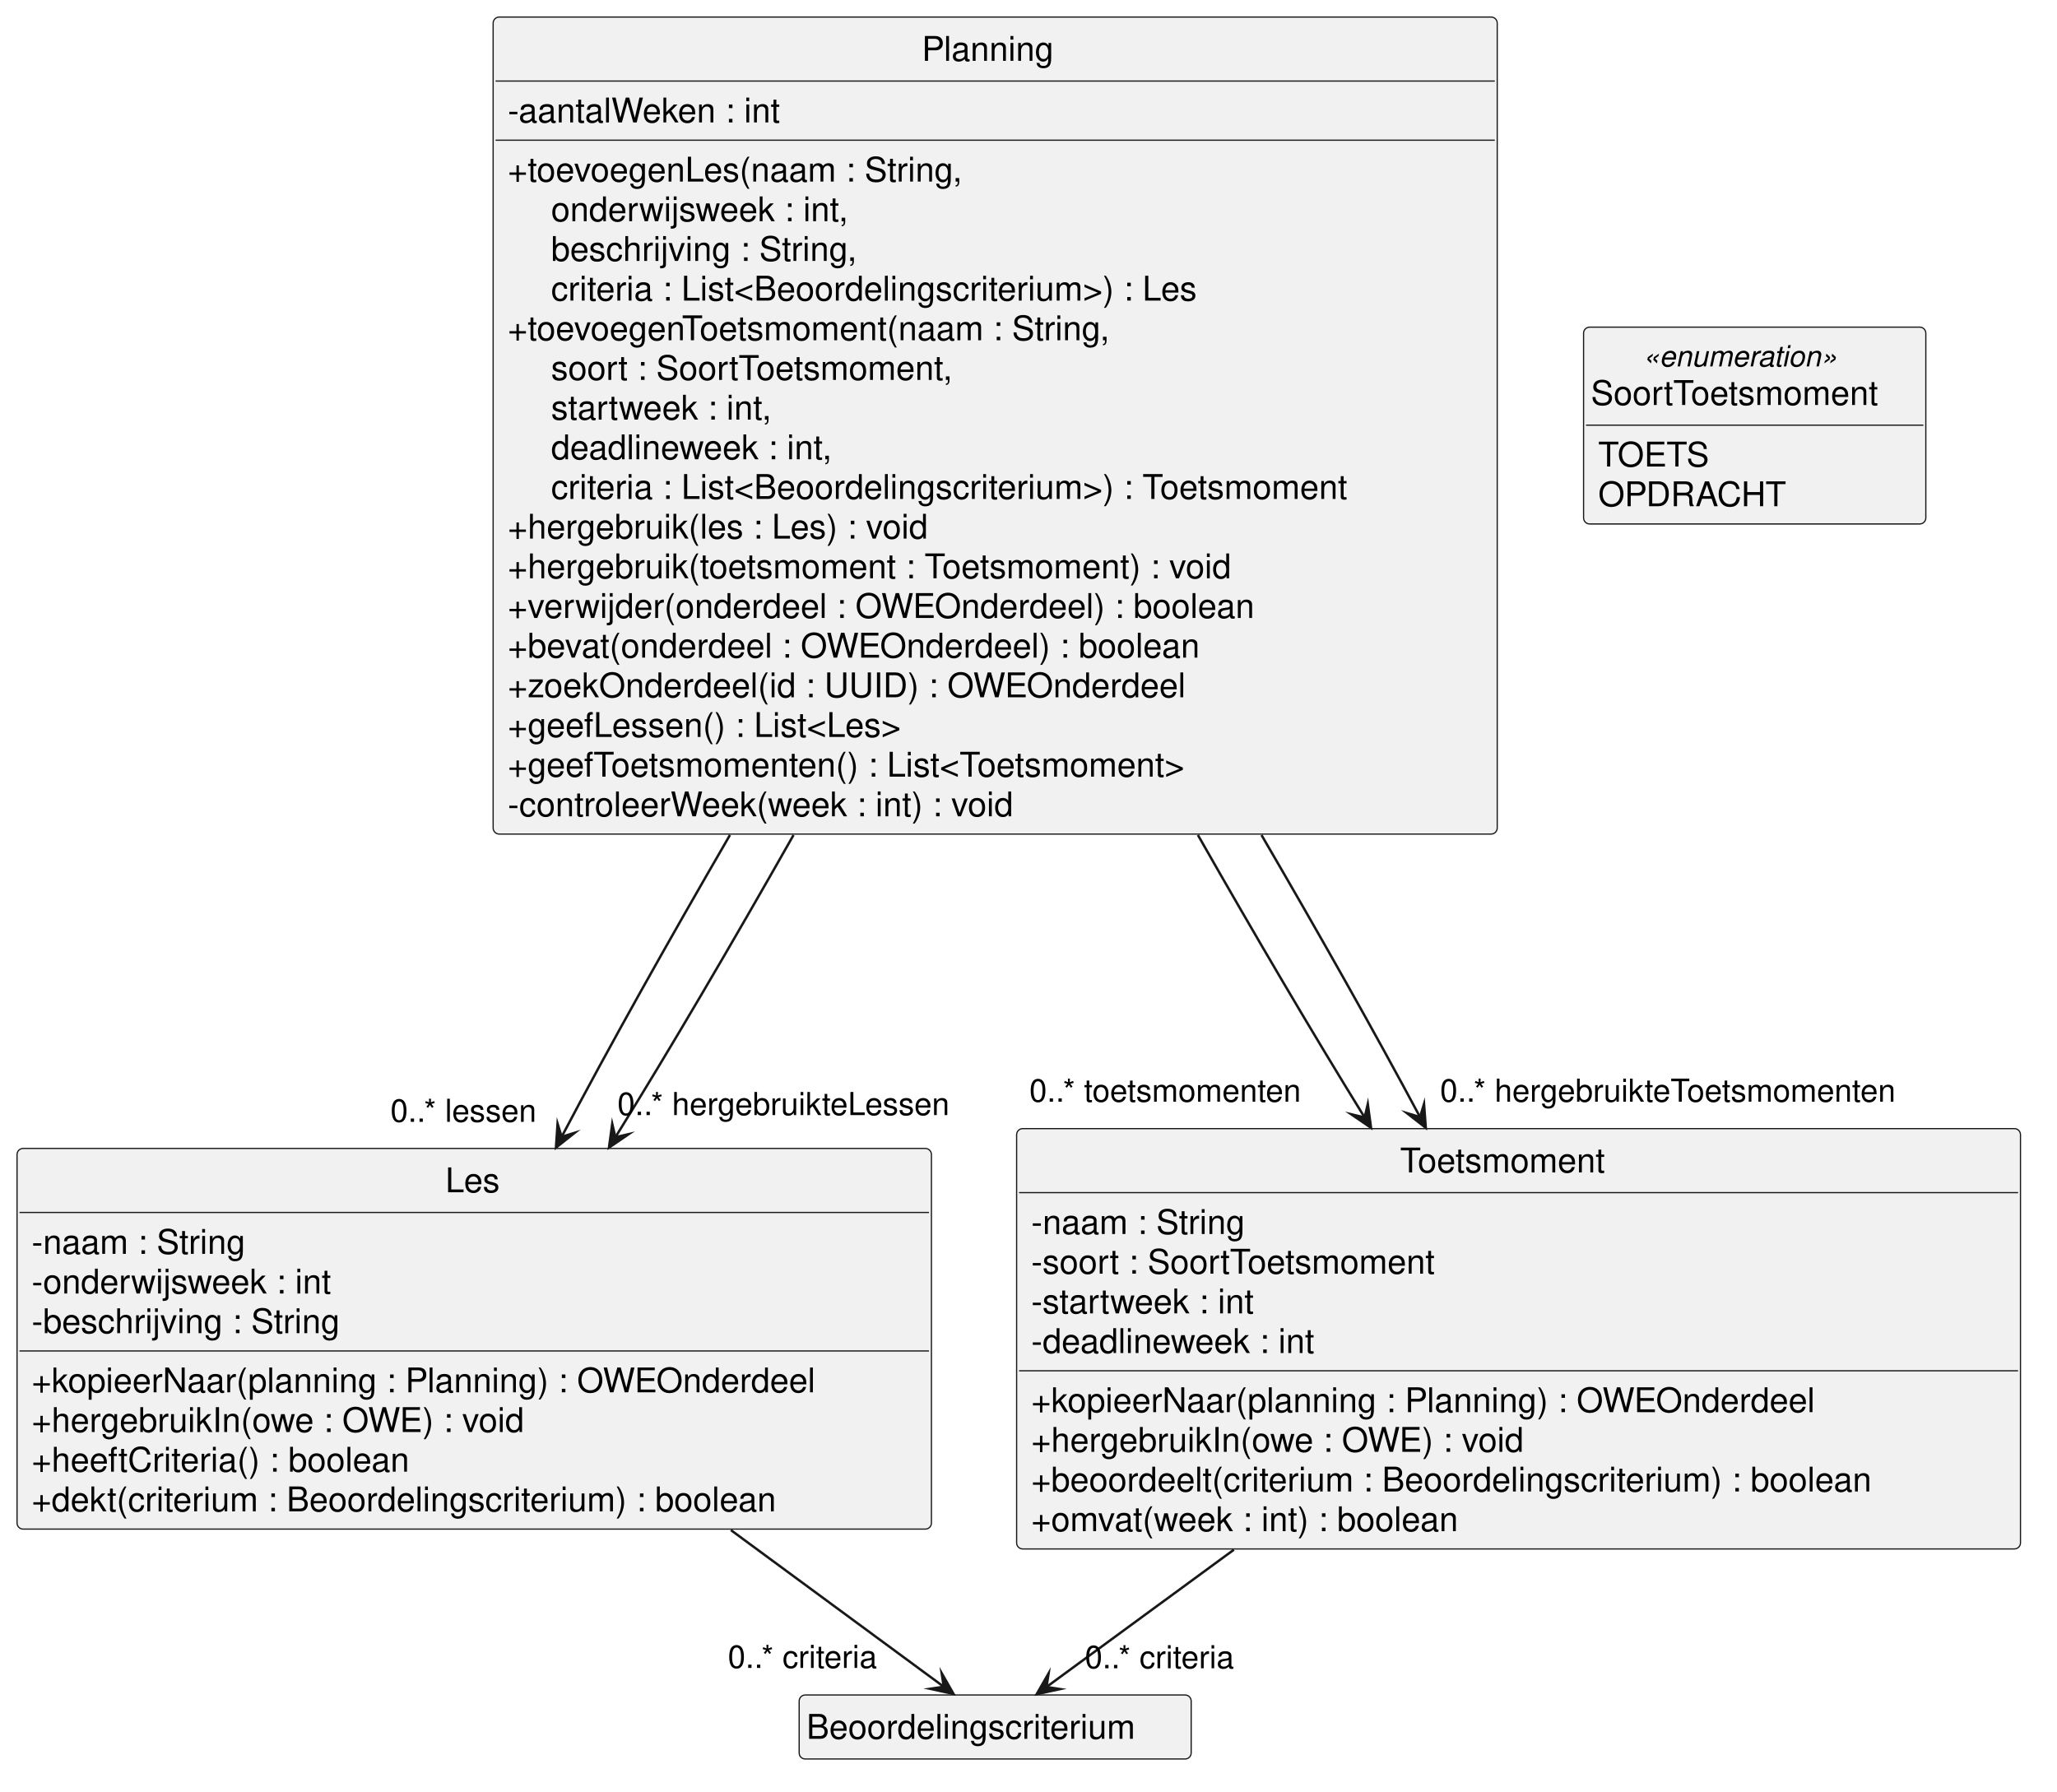
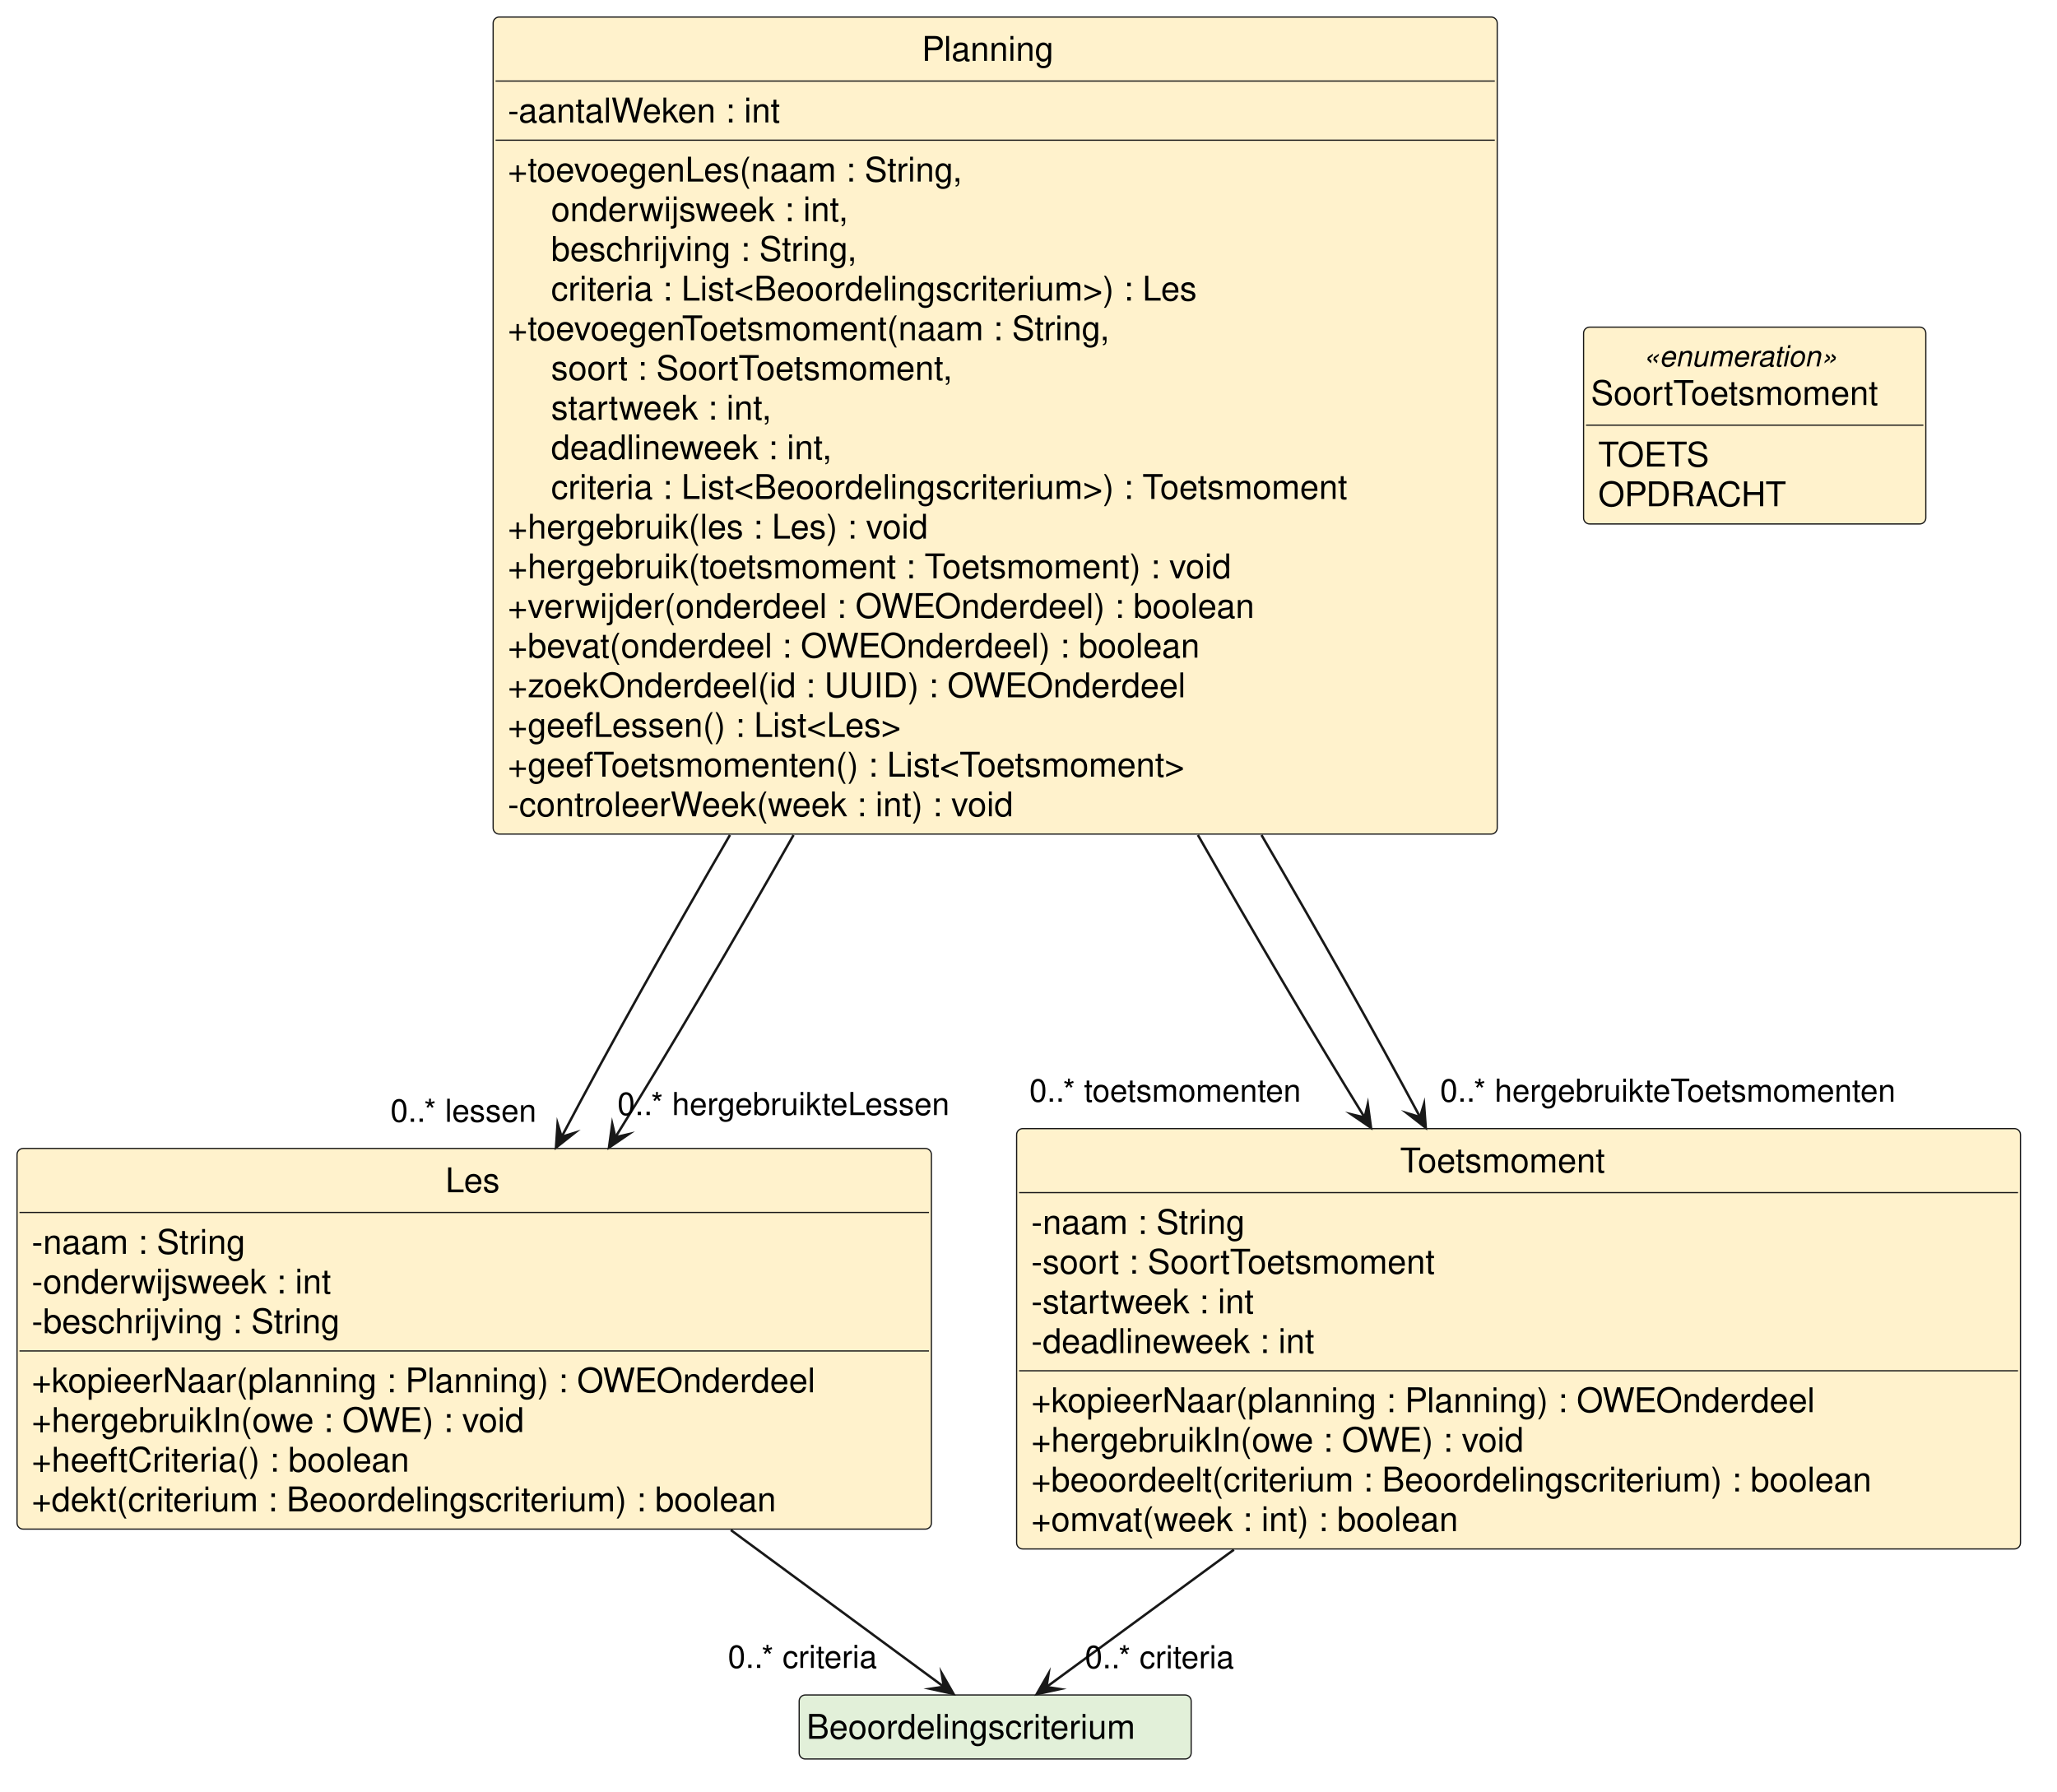
<svg xmlns="http://www.w3.org/2000/svg" version="1.1" data-diagram-type="CLASS" style="width:845px;height:736px;background:#FFFFFF;" width="845px" height="736px" viewBox="0 0 845 736" zoomAndPan="magnify" preserveAspectRatio="none" contentStyleType="text/css">
  <defs />
  <g font-family="sans-serif" lengthAdjust="spacing">
-     <g class="entity" data-qualified-name="Planning" id="ent0001" data-source-line="10">
-       <rect x="202.58" y="7" width="412.47" height="335.641" fill="#F1F1F1" style="stroke:#181818;stroke-width:0.5;" rx="2.5" ry="2.5" />
+     <g class="entity" data-qualified-name="Planning" id="ent0001" data-source-line="11">
+       <rect x="202.58" y="7" width="412.47" height="335.641" fill="#FFF2CC" style="stroke:#181818;stroke-width:0.5;" rx="2.5" ry="2.5" />
      <text x="378.662" y="24.995" fill="#000" font-size="14" textLength="60.307" font-family="Helvetica">Planning</text>
      <line x1="203.58" y1="33.297" x2="614.05" y2="33.297" style="stroke:#181818;stroke-width:0.5;" />
      <text x="208.58" y="50.292" fill="#000" font-size="14" textLength="128.96" font-family="Helvetica">-aantalWeken : int</text>
      <line x1="203.58" y1="57.594" x2="614.05" y2="57.594" style="stroke:#181818;stroke-width:0.5;" />
      <text x="208.58" y="74.589" fill="#000" font-size="14" textLength="214.922" font-family="Helvetica">+toevoegenLes(naam : String,</text>
      <text x="226.381" y="90.886" fill="#000" font-size="14" textLength="140.321" font-family="Helvetica">onderwijsweek : int,</text>
      <text x="226.381" y="107.183" fill="#000" font-size="14" textLength="144.683" font-family="Helvetica">beschrijving : String,</text>
      <text x="226.381" y="123.479" fill="#000" font-size="14" textLength="309.046" font-family="Helvetica">criteria : List&lt;Beoordelingscriterium&gt;) : Les</text>
      <text x="208.58" y="139.776" fill="#000" font-size="14" textLength="288.545" font-family="Helvetica">+toevoegenToetsmoment(naam : String,</text>
      <text x="226.381" y="156.073" fill="#000" font-size="14" textLength="188.33" font-family="Helvetica">soort : SoortToetsmoment,</text>
      <text x="226.381" y="172.37" fill="#000" font-size="14" textLength="105.711" font-family="Helvetica">startweek : int,</text>
      <text x="226.381" y="188.667" fill="#000" font-size="14" textLength="133.335" font-family="Helvetica">deadlineweek : int,</text>
      <text x="226.381" y="204.964" fill="#000" font-size="14" textLength="382.669" font-family="Helvetica">criteria : List&lt;Beoordelingscriterium&gt;) : Toetsmoment</text>
      <text x="208.58" y="221.261" fill="#000" font-size="14" textLength="199.274" font-family="Helvetica">+hergebruik(les : Les) : void</text>
      <text x="208.58" y="237.558" fill="#000" font-size="14" textLength="347.368" font-family="Helvetica">+hergebruik(toetsmoment : Toetsmoment) : void</text>
      <text x="208.58" y="253.854" fill="#000" font-size="14" textLength="348.558" font-family="Helvetica">+verwijder(onderdeel : OWEOnderdeel) : boolean</text>
      <text x="208.58" y="270.151" fill="#000" font-size="14" textLength="323.271" font-family="Helvetica">+bevat(onderdeel : OWEOnderdeel) : boolean</text>
      <text x="208.58" y="286.448" fill="#000" font-size="14" textLength="310.714" font-family="Helvetica">+zoekOnderdeel(id : UUID) : OWEOnderdeel</text>
      <text x="208.58" y="302.745" fill="#000" font-size="14" textLength="187.441" font-family="Helvetica">+geefLessen() : List&lt;Les&gt;</text>
      <text x="208.58" y="319.042" fill="#000" font-size="14" textLength="327.394" font-family="Helvetica">+geefToetsmomenten() : List&lt;Toetsmoment&gt;</text>
      <text x="208.58" y="335.339" fill="#000" font-size="14" textLength="238.868" font-family="Helvetica">-controleerWeek(week : int) : void</text>
    </g>
-     <g class="entity" data-qualified-name="Les" id="ent0002" data-source-line="31">
-       <rect x="7" y="471.79" width="375.624" height="156.375" fill="#F1F1F1" style="stroke:#181818;stroke-width:0.5;" rx="2.5" ry="2.5" />
+     <g class="entity" data-qualified-name="Les" id="ent0002" data-source-line="32">
+       <rect x="7" y="471.79" width="375.624" height="156.375" fill="#FFF2CC" style="stroke:#181818;stroke-width:0.5;" rx="2.5" ry="2.5" />
      <text x="182.958" y="489.785" fill="#000" font-size="14" textLength="23.707" font-family="Helvetica">Les</text>
      <line x1="8" y1="498.087" x2="381.624" y2="498.087" style="stroke:#181818;stroke-width:0.5;" />
      <text x="13" y="515.082" fill="#000" font-size="14" textLength="100.119" font-family="Helvetica">-naam : String</text>
      <text x="13" y="531.379" fill="#000" font-size="14" textLength="140.923" font-family="Helvetica">-onderwijsweek : int</text>
      <text x="13" y="547.676" fill="#000" font-size="14" textLength="145.284" font-family="Helvetica">-beschrijving : String</text>
      <line x1="8" y1="554.978" x2="381.624" y2="554.978" style="stroke:#181818;stroke-width:0.5;" />
      <text x="13" y="571.973" fill="#000" font-size="14" textLength="363.624" font-family="Helvetica">+kopieerNaar(planning : Planning) : OWEOnderdeel</text>
      <text x="13" y="588.269" fill="#000" font-size="14" textLength="231.109" font-family="Helvetica">+hergebruikIn(owe : OWE) : void</text>
      <text x="13" y="604.566" fill="#000" font-size="14" textLength="180.51" font-family="Helvetica">+heeftCriteria() : boolean</text>
      <text x="13" y="620.863" fill="#000" font-size="14" textLength="355.599" font-family="Helvetica">+dekt(criterium : Beoordelingscriterium) : boolean</text>
    </g>
-     <g class="entity" data-qualified-name="Toetsmoment" id="ent0003" data-source-line="41">
-       <rect x="417.62" y="463.64" width="412.381" height="172.672" fill="#F1F1F1" style="stroke:#181818;stroke-width:0.5;" rx="2.5" ry="2.5" />
+     <g class="entity" data-qualified-name="Toetsmoment" id="ent0003" data-source-line="42">
+       <rect x="417.62" y="463.64" width="412.381" height="172.672" fill="#FFF2CC" style="stroke:#181818;stroke-width:0.5;" rx="2.5" ry="2.5" />
      <text x="575.145" y="481.635" fill="#000" font-size="14" textLength="97.33" font-family="Helvetica">Toetsmoment</text>
      <line x1="418.62" y1="489.937" x2="829.001" y2="489.937" style="stroke:#181818;stroke-width:0.5;" />
      <text x="423.62" y="506.932" fill="#000" font-size="14" textLength="100.119" font-family="Helvetica">-naam : String</text>
      <text x="423.62" y="523.229" fill="#000" font-size="14" textLength="188.932" font-family="Helvetica">-soort : SoortToetsmoment</text>
      <text x="423.62" y="539.526" fill="#000" font-size="14" textLength="106.313" font-family="Helvetica">-startweek : int</text>
      <text x="423.62" y="555.823" fill="#000" font-size="14" textLength="133.937" font-family="Helvetica">-deadlineweek : int</text>
      <line x1="418.62" y1="563.124" x2="829.001" y2="563.124" style="stroke:#181818;stroke-width:0.5;" />
      <text x="423.62" y="580.119" fill="#000" font-size="14" textLength="363.624" font-family="Helvetica">+kopieerNaar(planning : Planning) : OWEOnderdeel</text>
      <text x="423.62" y="596.416" fill="#000" font-size="14" textLength="231.109" font-family="Helvetica">+hergebruikIn(owe : OWE) : void</text>
      <text x="423.62" y="612.713" fill="#000" font-size="14" textLength="400.381" font-family="Helvetica">+beoordeelt(criterium : Beoordelingscriterium) : boolean</text>
      <text x="423.62" y="629.01" fill="#000" font-size="14" textLength="205.454" font-family="Helvetica">+omvat(week : int) : boolean</text>
    </g>
-     <g class="entity" data-qualified-name="SoortToetsmoment" id="ent0004" data-source-line="52">
-       <rect x="650.52" y="134.39" width="140.593" height="80.859" fill="#F1F1F1" style="stroke:#181818;stroke-width:0.5;" rx="2.5" ry="2.5" />
+     <g class="entity" data-qualified-name="SoortToetsmoment" id="ent0004" data-source-line="53">
+       <rect x="650.52" y="134.39" width="140.593" height="80.859" fill="#FFF2CC" style="stroke:#181818;stroke-width:0.5;" rx="2.5" ry="2.5" />
      <text x="674.94" y="150.529" fill="#000" font-size="12" textLength="91.752" font-style="italic" font-family="Helvetica">«enumeration»</text>
      <text x="653.52" y="166.354" fill="#000" font-size="14" textLength="134.593" font-family="Helvetica">SoortToetsmoment</text>
      <line x1="651.52" y1="174.656" x2="790.113" y2="174.656" style="stroke:#181818;stroke-width:0.5;" />
      <text x="656.52" y="191.651" fill="#000" font-size="14" textLength="45.855" font-family="Helvetica">TOETS</text>
      <text x="656.52" y="207.948" fill="#000" font-size="14" textLength="78.401" font-family="Helvetica">OPDRACHT</text>
    </g>
-     <g class="entity" data-qualified-name="Beoordelingscriterium" id="ent0005" data-source-line="57">
-       <rect x="328.29" y="696.31" width="161.039" height="26.297" fill="#F1F1F1" style="stroke:#181818;stroke-width:0.5;" rx="2.5" ry="2.5" />
+     <g class="entity" data-qualified-name="Beoordelingscriterium" id="ent0005" data-source-line="58">
+       <rect x="328.29" y="696.31" width="161.039" height="26.297" fill="#E2F0D9" style="stroke:#181818;stroke-width:0.5;" rx="2.5" ry="2.5" />
      <text x="331.29" y="714.305" fill="#000" font-size="14" textLength="155.039" font-family="Helvetica">Beoordelingscriterium</text>
    </g>
-     <g class="link" data-entity-1="ent0001" data-entity-2="ent0002" id="lnk6" data-source-line="59" data-link-type="dependency">
-       <path d="M299.86,343.03 C273.88,387.82 250.391,429.687 230.721,467.017" style="stroke:#181818;stroke-width:1;" fill="none" id="Planning-to-Les" codeLine="59" />
+     <g class="link" data-entity-1="ent0001" data-entity-2="ent0002" id="lnk6" data-source-line="60" data-link-type="dependency">
+       <path d="M299.86,343.03 C273.88,387.82 250.391,429.687 230.721,467.017" style="stroke:#181818;stroke-width:1;" fill="none" id="Planning-to-Les" codeLine="60" />
      <polygon points="228.39,471.44,236.124,465.342,230.721,467.017,229.047,461.613,228.39,471.44" fill="#181818" style="stroke:#181818;stroke-width:1;stroke-linejoin:miter;stroke-miterlimit:10;" />
      <text x="160.377" y="460.85" fill="#000" font-size="13" textLength="68.561" font-family="Helvetica">0..* lessen</text>
    </g>
-     <g class="link" data-entity-1="ent0001" data-entity-2="ent0002" id="lnk8" data-source-line="61" data-link-type="dependency">
-       <path d="M325.98,343.03 C300.59,387.82 275.945,429.861 252.795,467.191" style="stroke:#181818;stroke-width:1;" fill="none" id="Planning-to-Les-1" codeLine="61" />
+     <g class="link" data-entity-1="ent0001" data-entity-2="ent0002" id="lnk8" data-source-line="62" data-link-type="dependency">
+       <path d="M325.98,343.03 C300.59,387.82 275.945,429.861 252.795,467.191" style="stroke:#181818;stroke-width:1;" fill="none" id="Planning-to-Les-1" codeLine="62" />
      <polygon points="250.16,471.44,258.303,465.899,252.795,467.191,251.504,461.683,250.16,471.44" fill="#181818" style="stroke:#181818;stroke-width:1;stroke-linejoin:miter;stroke-miterlimit:10;" />
      <text x="253.618" y="458.071" fill="#000" font-size="13" textLength="156.095" font-family="Helvetica">0..* hergebruikteLessen</text>
    </g>
-     <g class="link" data-entity-1="ent0001" data-entity-2="ent0003" id="lnk7" data-source-line="60" data-link-type="dependency">
-       <path d="M492.09,343.03 C515.78,384.62 538.473,423.256 560.583,459.056" style="stroke:#181818;stroke-width:1;" fill="none" id="Planning-to-Toetsmoment" codeLine="60" />
+     <g class="link" data-entity-1="ent0001" data-entity-2="ent0003" id="lnk7" data-source-line="61" data-link-type="dependency">
+       <path d="M492.09,343.03 C515.78,384.62 538.473,423.256 560.583,459.056" style="stroke:#181818;stroke-width:1;" fill="none" id="Planning-to-Toetsmoment" codeLine="61" />
      <polygon points="563.21,463.31,561.884,453.551,560.583,459.056,555.078,457.754,563.21,463.31" fill="#181818" style="stroke:#181818;stroke-width:1;stroke-linejoin:miter;stroke-miterlimit:10;" />
      <text x="422.848" y="452.584" fill="#000" font-size="13" textLength="130.939" font-family="Helvetica">0..* toetsmomenten</text>
    </g>
-     <g class="link" data-entity-1="ent0001" data-entity-2="ent0003" id="lnk9" data-source-line="62" data-link-type="dependency">
-       <path d="M518.21,343.03 C542.45,384.62 564.192,423.101 583.342,458.901" style="stroke:#181818;stroke-width:1;" fill="none" id="Planning-to-Toetsmoment-1" codeLine="62" />
+     <g class="link" data-entity-1="ent0001" data-entity-2="ent0003" id="lnk9" data-source-line="63" data-link-type="dependency">
+       <path d="M518.21,343.03 C542.45,384.62 564.192,423.101 583.342,458.901" style="stroke:#181818;stroke-width:1;" fill="none" id="Planning-to-Toetsmoment-1" codeLine="63" />
      <polygon points="585.7,463.31,584.982,453.487,583.342,458.901,577.928,457.261,585.7,463.31" fill="#181818" style="stroke:#181818;stroke-width:1;stroke-linejoin:miter;stroke-miterlimit:10;" />
      <text x="591.558" y="452.584" fill="#000" font-size="13" textLength="217.687" font-family="Helvetica">0..* hergebruikteToetsmomenten</text>
    </g>
-     <g class="link" data-entity-1="ent0002" data-entity-2="ent0005" id="lnk10" data-source-line="63" data-link-type="dependency">
-       <path d="M300.24,628.57 C335.69,654.65 367.343,677.946 387.683,692.916" style="stroke:#181818;stroke-width:1;" fill="none" id="Les-to-Beoordelingscriterium" codeLine="63" />
+     <g class="link" data-entity-1="ent0002" data-entity-2="ent0005" id="lnk10" data-source-line="64" data-link-type="dependency">
+       <path d="M300.24,628.57 C335.69,654.65 367.343,677.946 387.683,692.916" style="stroke:#181818;stroke-width:1;" fill="none" id="Les-to-Beoordelingscriterium" codeLine="64" />
      <polygon points="391.71,695.88,386.833,687.324,387.683,692.916,382.091,693.767,391.71,695.88" fill="#181818" style="stroke:#181818;stroke-width:1;stroke-linejoin:miter;stroke-miterlimit:10;" />
      <text x="298.999" y="685.199" fill="#000" font-size="13" textLength="73.29" font-family="Helvetica">0..* criteria</text>
    </g>
-     <g class="link" data-entity-1="ent0003" data-entity-2="ent0005" id="lnk11" data-source-line="64" data-link-type="dependency">
-       <path d="M506.87,636.63 C474.96,660.01 448.204,679.606 429.894,693.016" style="stroke:#181818;stroke-width:1;" fill="none" id="Toetsmoment-to-Beoordelingscriterium" codeLine="64" />
+     <g class="link" data-entity-1="ent0003" data-entity-2="ent0005" id="lnk11" data-source-line="65" data-link-type="dependency">
+       <path d="M506.87,636.63 C474.96,660.01 448.204,679.606 429.894,693.016" style="stroke:#181818;stroke-width:1;" fill="none" id="Toetsmoment-to-Beoordelingscriterium" codeLine="65" />
      <polygon points="425.86,695.97,435.484,693.879,429.894,693.016,430.757,687.425,425.86,695.97" fill="#181818" style="stroke:#181818;stroke-width:1;stroke-linejoin:miter;stroke-miterlimit:10;" />
      <text x="445.66" y="685.322" fill="#000" font-size="13" textLength="73.29" font-family="Helvetica">0..* criteria</text>
    </g>
  </g>
</svg>
